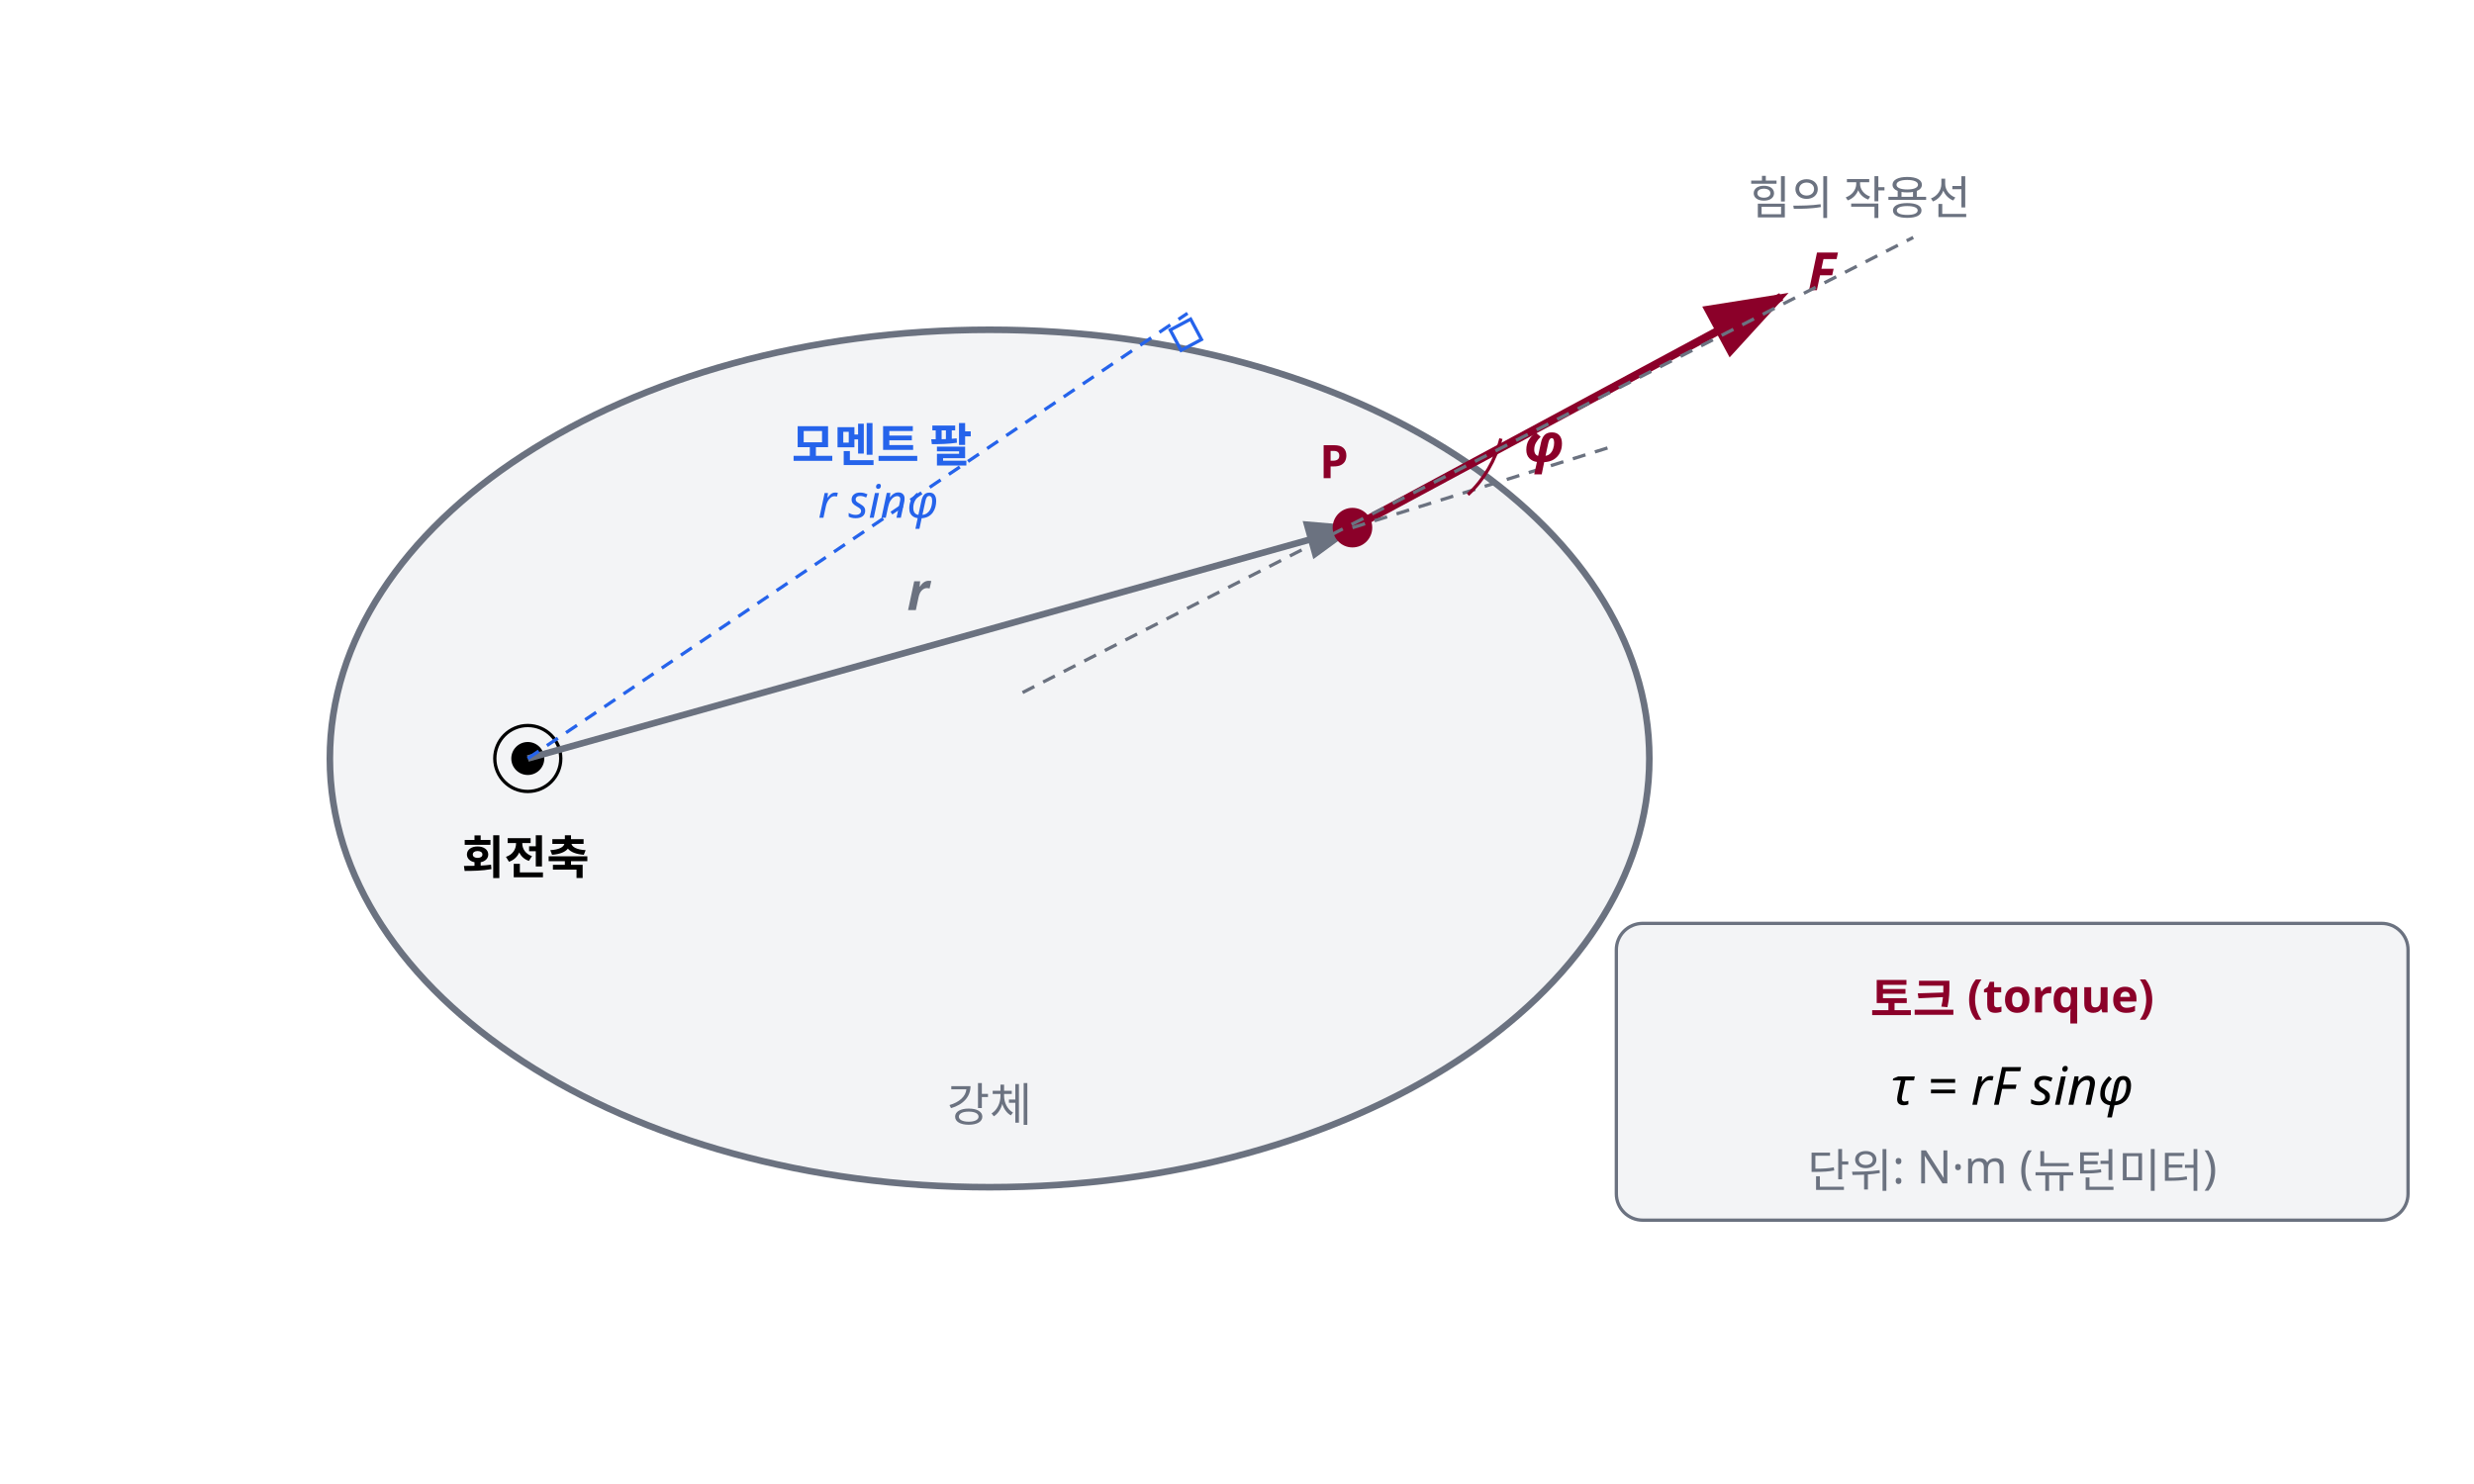
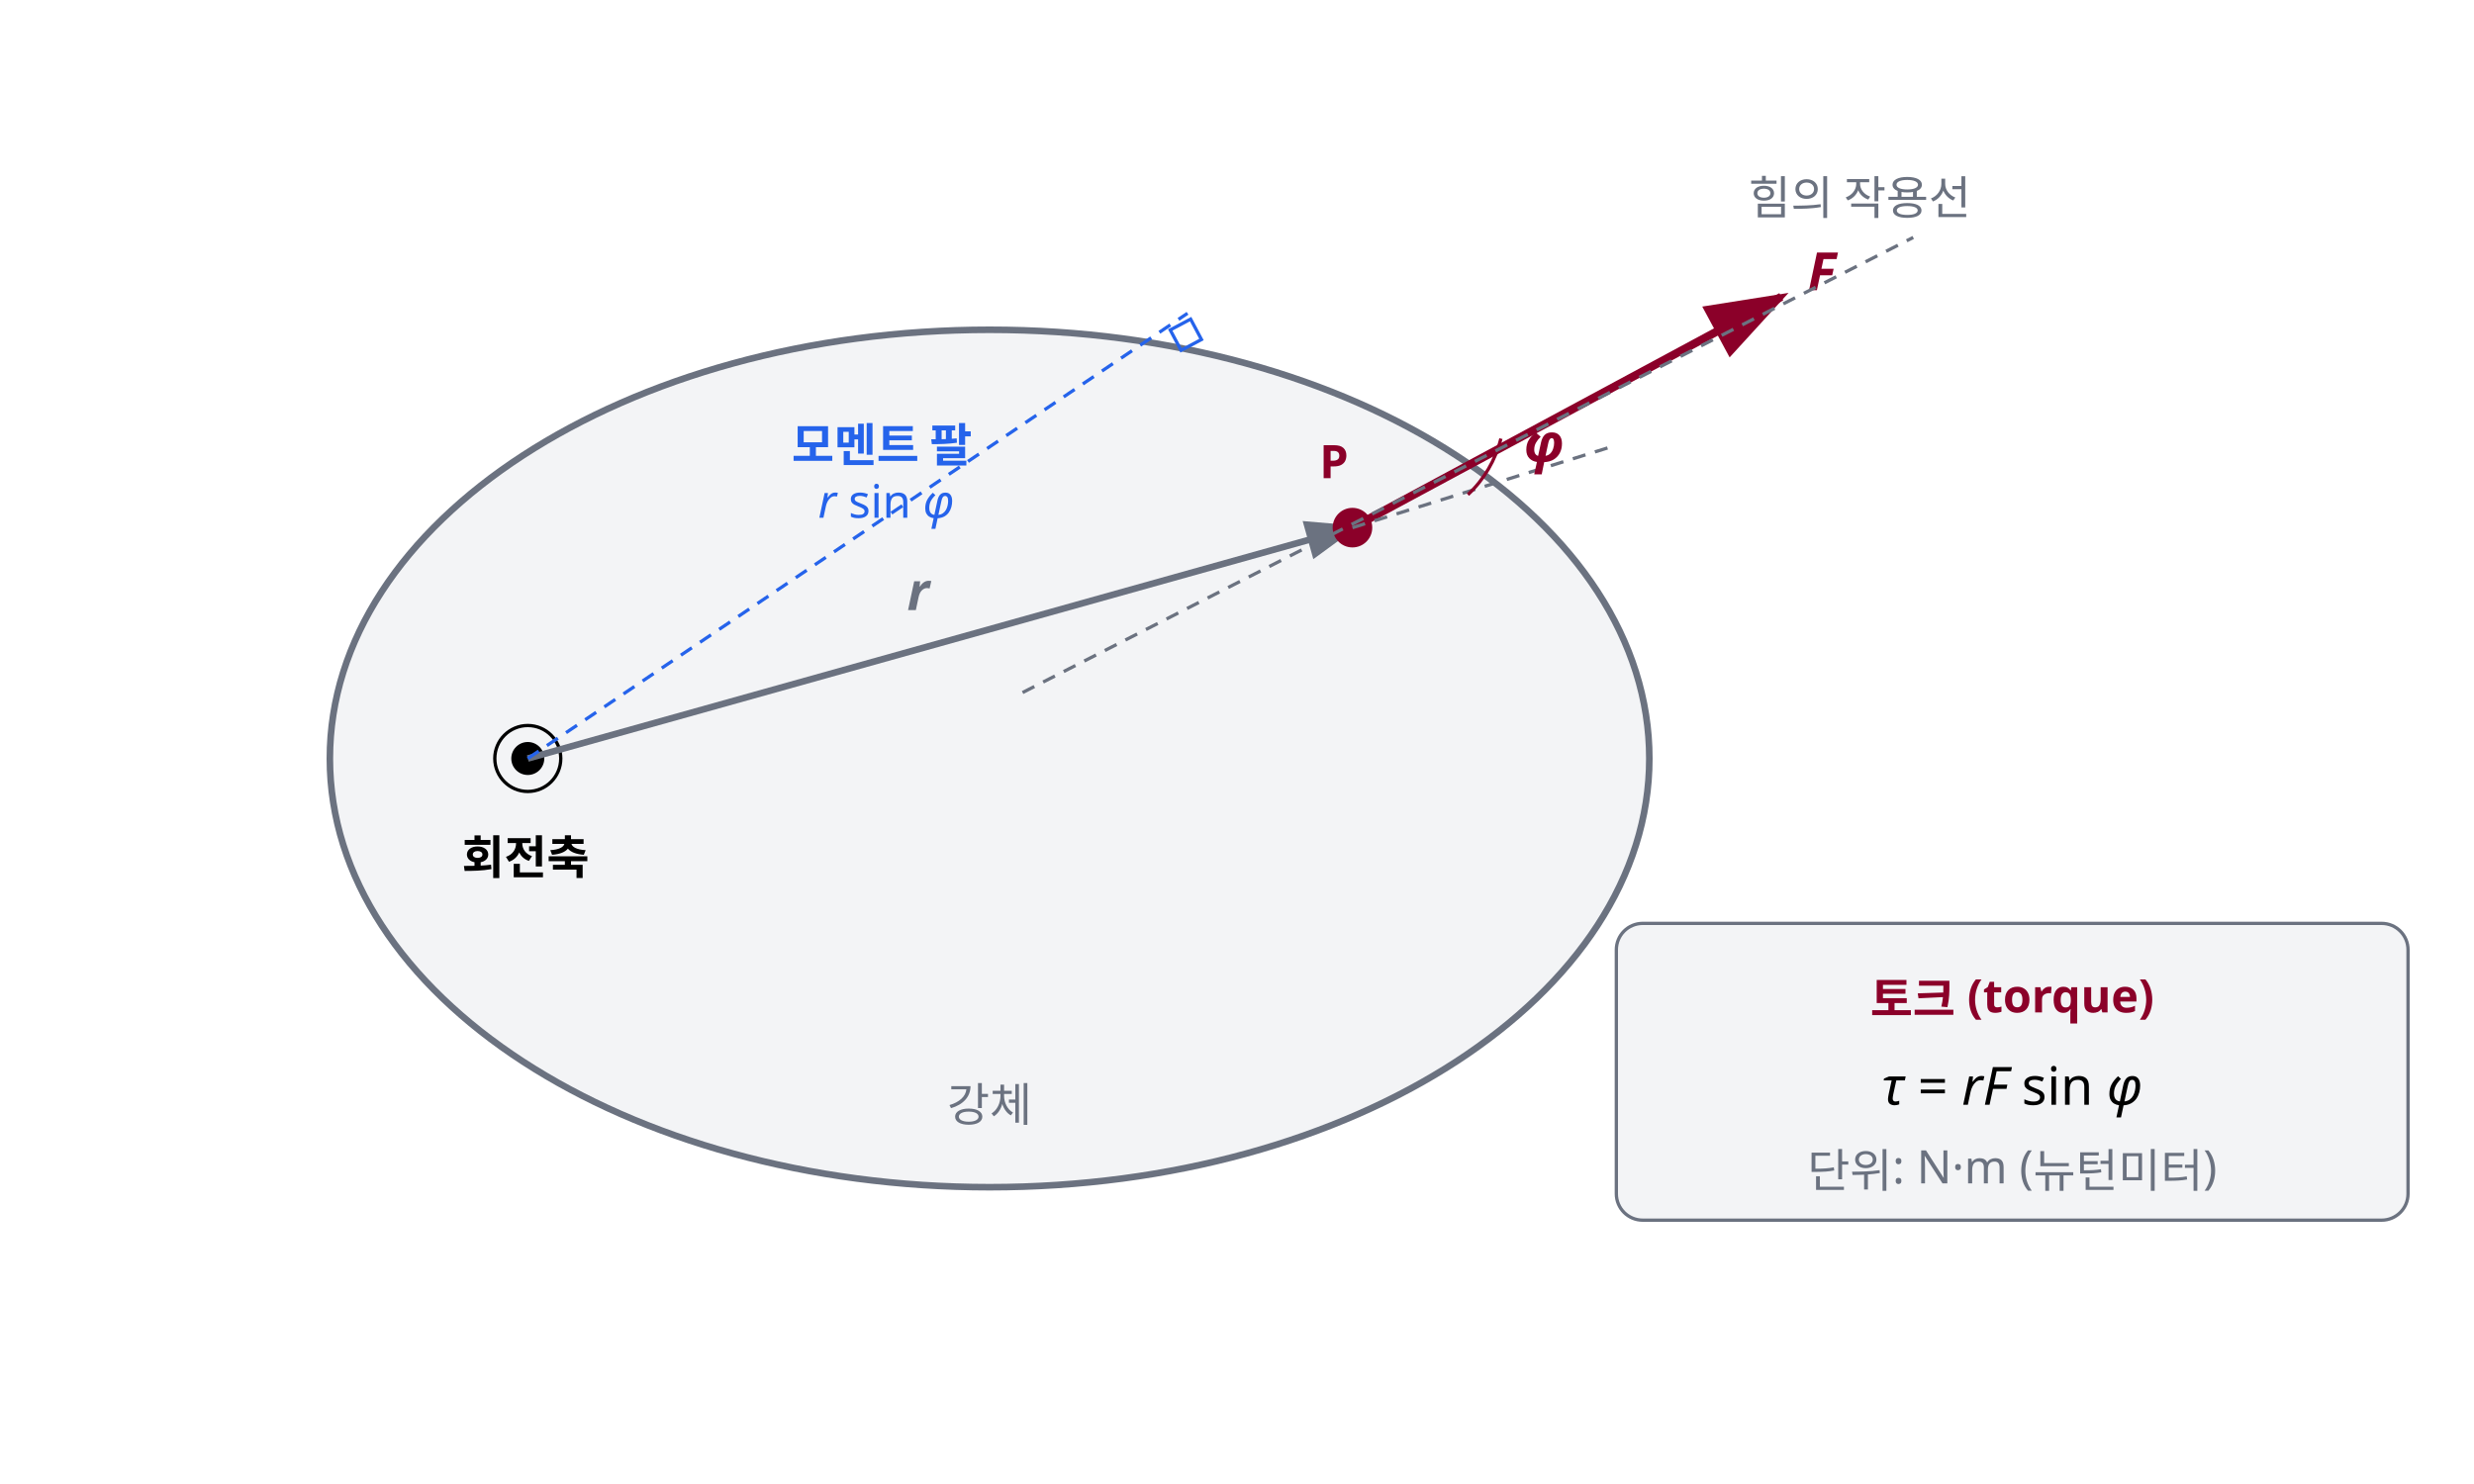
<svg xmlns="http://www.w3.org/2000/svg" viewBox="0 0 750 450" font-family="sans-serif">
  <defs>
    <marker id="ar-red" markerWidth="10" markerHeight="7" refX="9" refY="3.5" orient="auto">
      <polygon points="0 0, 10 3.5, 0 7" fill="#8B0029" />
    </marker>
    <marker id="ar-blue" markerWidth="10" markerHeight="7" refX="9" refY="3.5" orient="auto">
      <polygon points="0 0, 10 3.5, 0 7" fill="#2563EB" />
    </marker>
    <marker id="ar-gray" markerWidth="8" markerHeight="6" refX="7" refY="3" orient="auto">
      <polygon points="0 0, 8 3, 0 6" fill="#6B7280" />
    </marker>
  </defs>
  <ellipse cx="300" cy="230" rx="200" ry="130" fill="#F3F4F6" stroke="#6B7280" stroke-width="2" />
  <text x="300" y="340" text-anchor="middle" font-size="14" fill="#6B7280">강체</text>
  <circle cx="160" cy="230" r="5" fill="#000000" />
  <circle cx="160" cy="230" r="10" fill="none" stroke="#000000" stroke-width="1" />
  <text x="140" y="265" font-size="14" fill="#000000" font-weight="bold">회전축</text>
  <line x1="160" y1="230" x2="410" y2="160" stroke="#6B7280" stroke-width="2" marker-end="url(#ar-gray)" />
  <text x="275" y="185" font-size="16" fill="#6B7280" font-weight="bold" font-style="italic">r</text>
  <circle cx="410" cy="160" r="6" fill="#8B0029" />
  <text x="400" y="145" font-size="14" fill="#8B0029" font-weight="bold">P</text>
  <line x1="410" y1="160" x2="540" y2="90" stroke="#8B0029" stroke-width="2.5" marker-end="url(#ar-red)" />
  <text x="548" y="88" font-size="16" fill="#8B0029" font-weight="bold" font-style="italic">F</text>
  <line x1="410" y1="160" x2="490" y2="135" stroke="#6B7280" stroke-width="1" stroke-dasharray="4 3" />
  <path d="M 445 150 A 35 35 0 0 0 455 133" fill="none" stroke="#8B0029" stroke-width="1" />
  <text x="462" y="140" font-size="16" fill="#8B0029" font-style="italic" font-weight="bold">φ</text>
  <line x1="160" y1="230" x2="360" y2="95" stroke="#2563EB" stroke-width="1" stroke-dasharray="4 3" />
  <rect x="353" y="97" width="7" height="7" fill="none" stroke="#2563EB" stroke-width="1" transform="rotate(-28, 360, 95)" />
  <text x="240" y="140" font-size="14" fill="#2563EB" font-weight="bold">모멘트 팔</text>
-   <text x="248" y="157" font-size="14" fill="#2563EB" font-style="italic">r sinφ</text>
+   <text x="248" y="157" font-size="14" fill="#2563EB">
+     <tspan font-style="italic">r</tspan> sin <tspan font-style="italic">φ</tspan>
+   </text>
  <line x1="310" y1="210" x2="580" y2="72" stroke="#6B7280" stroke-width="1" stroke-dasharray="4 3" />
  <text x="530" y="65" font-size="14" fill="#6B7280">힘의 작용선</text>
  <rect x="490" y="280" width="240" height="90" rx="8" fill="#F3F4F6" stroke="#6B7280" stroke-width="1" />
  <text x="610" y="308" text-anchor="middle" font-size="14" fill="#8B0029" font-weight="bold">토크 (torque)</text>
-   <text x="610" y="335" text-anchor="middle" font-size="16" fill="#000000" font-style="italic">τ = rF sinφ</text>
+   <text x="610" y="335" text-anchor="middle" font-size="16" fill="#000000">
+     <tspan font-style="italic">τ</tspan> = <tspan font-style="italic">rF</tspan> sin <tspan font-style="italic">φ</tspan>
+   </text>
  <text x="610" y="360" text-anchor="middle" font-size="14" fill="#6B7280">단위: N·m (뉴턴미터)</text>
</svg>
